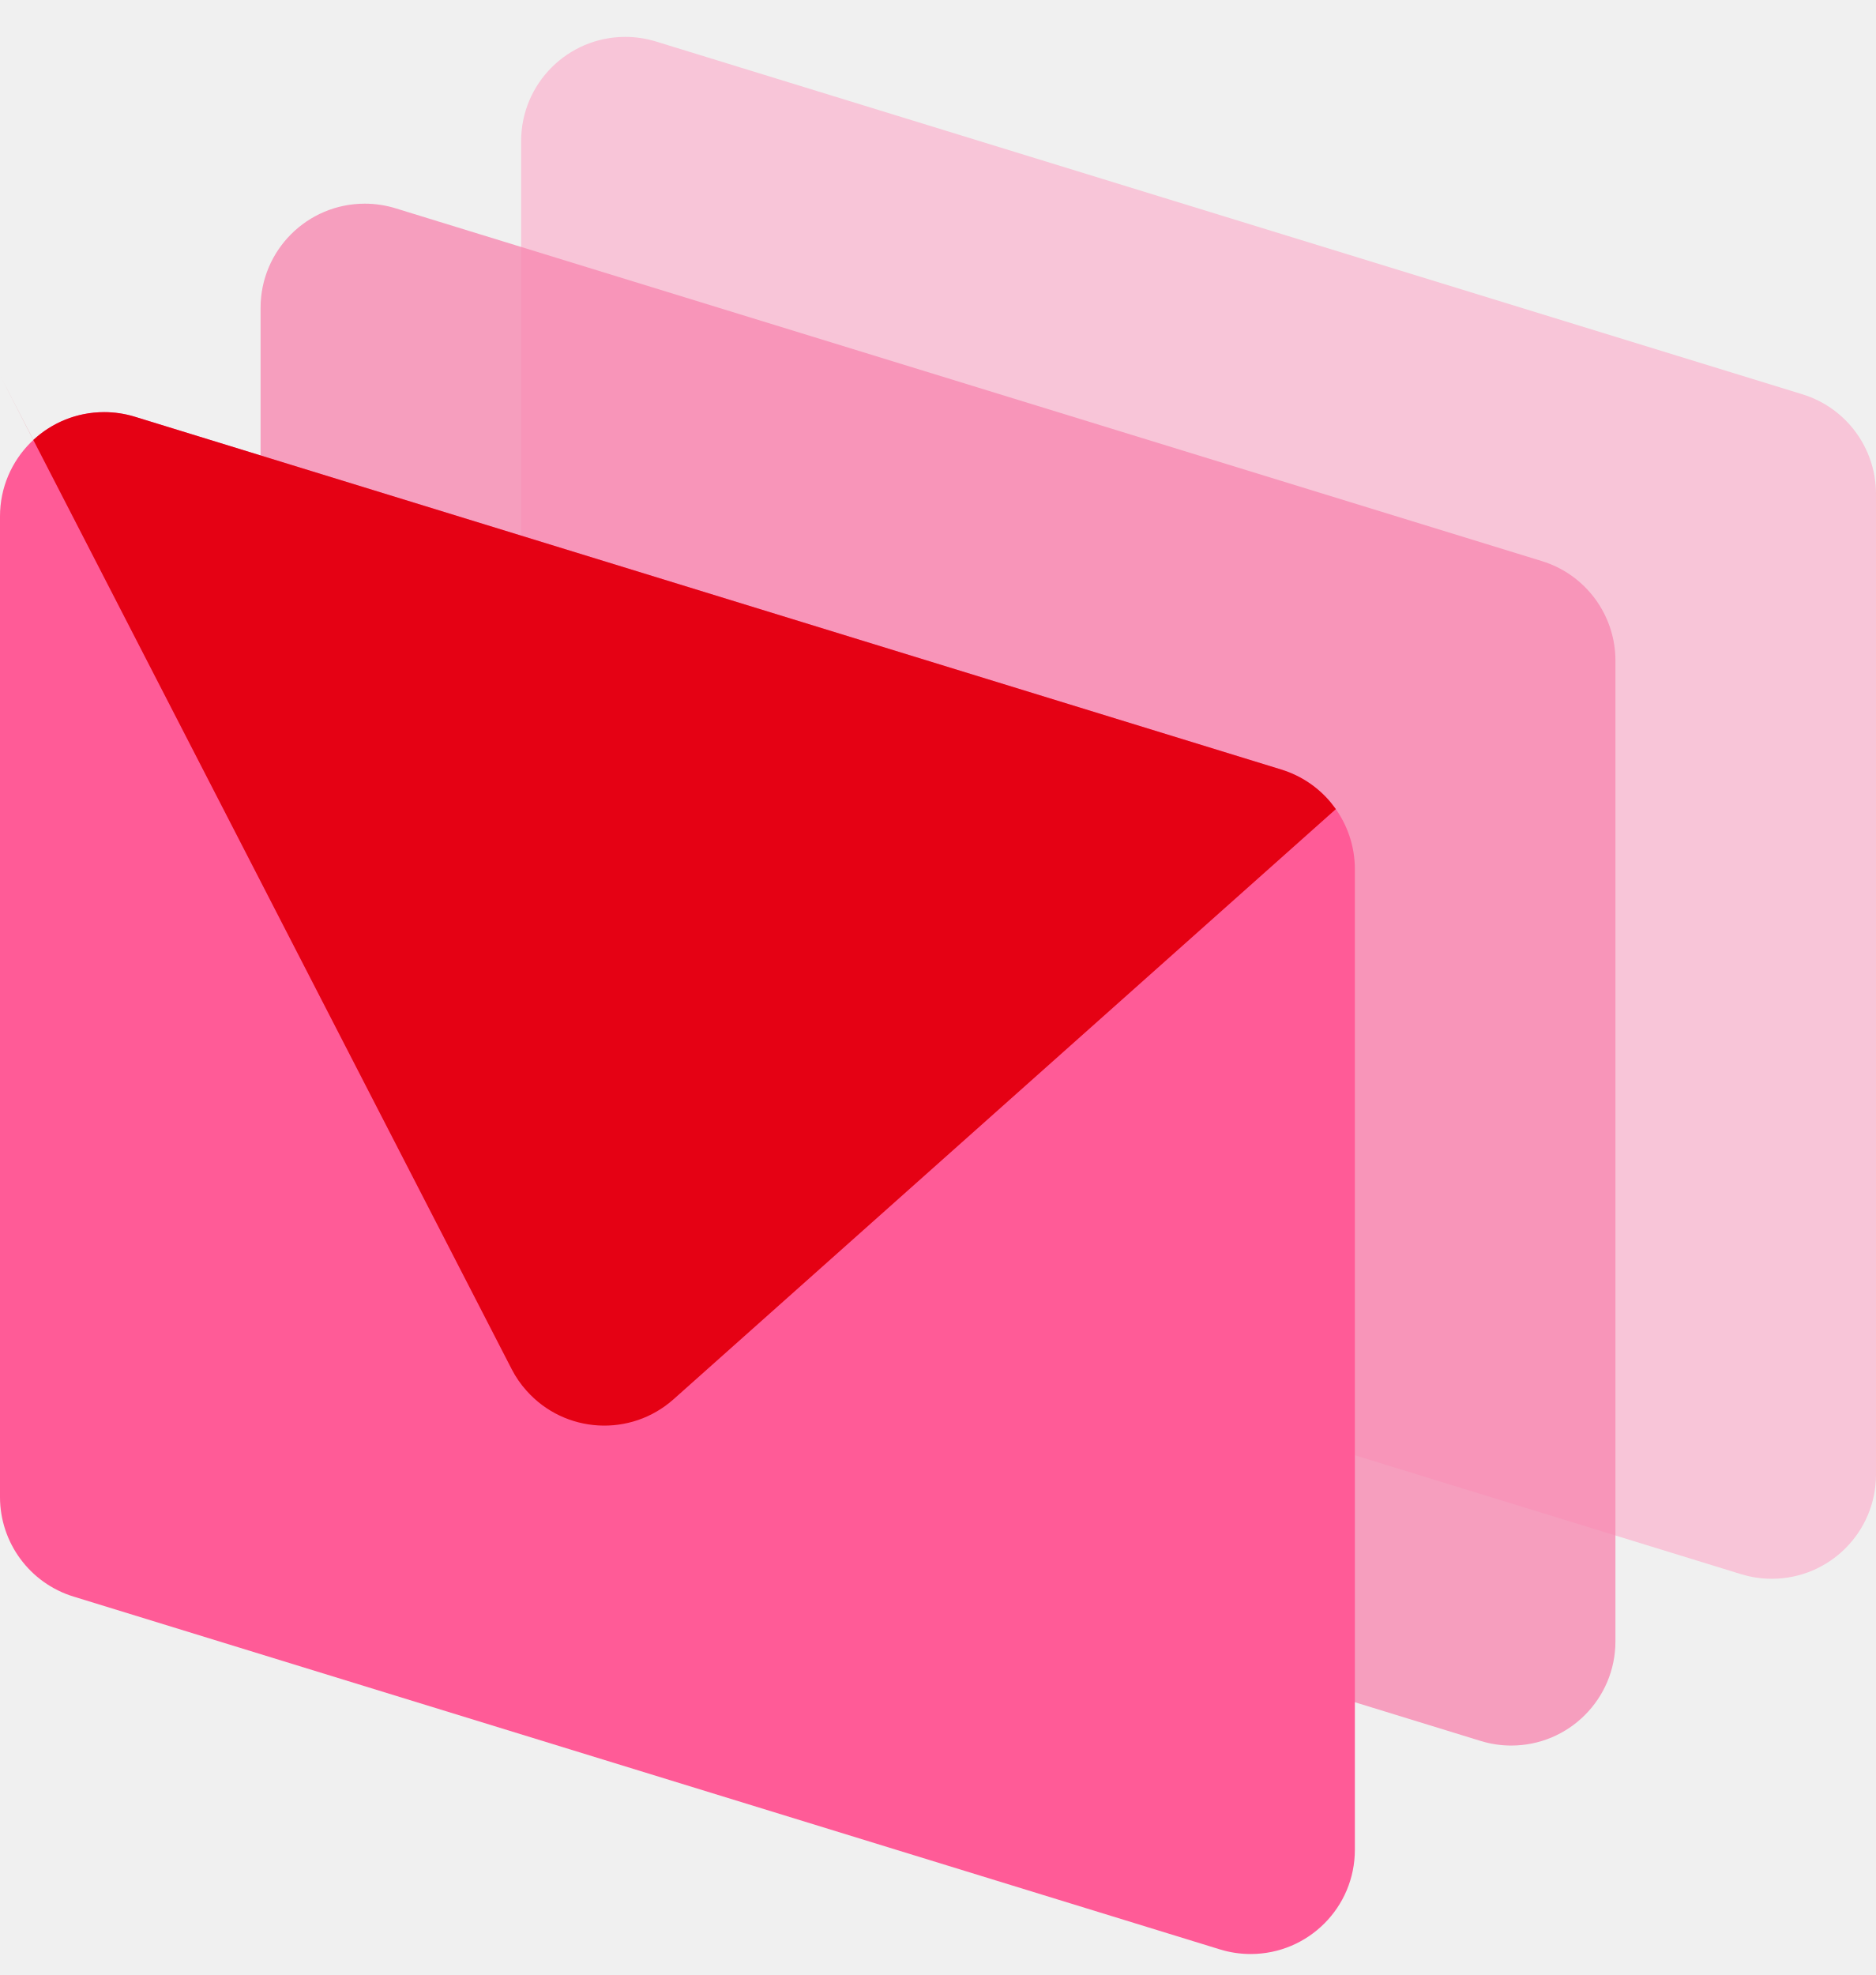
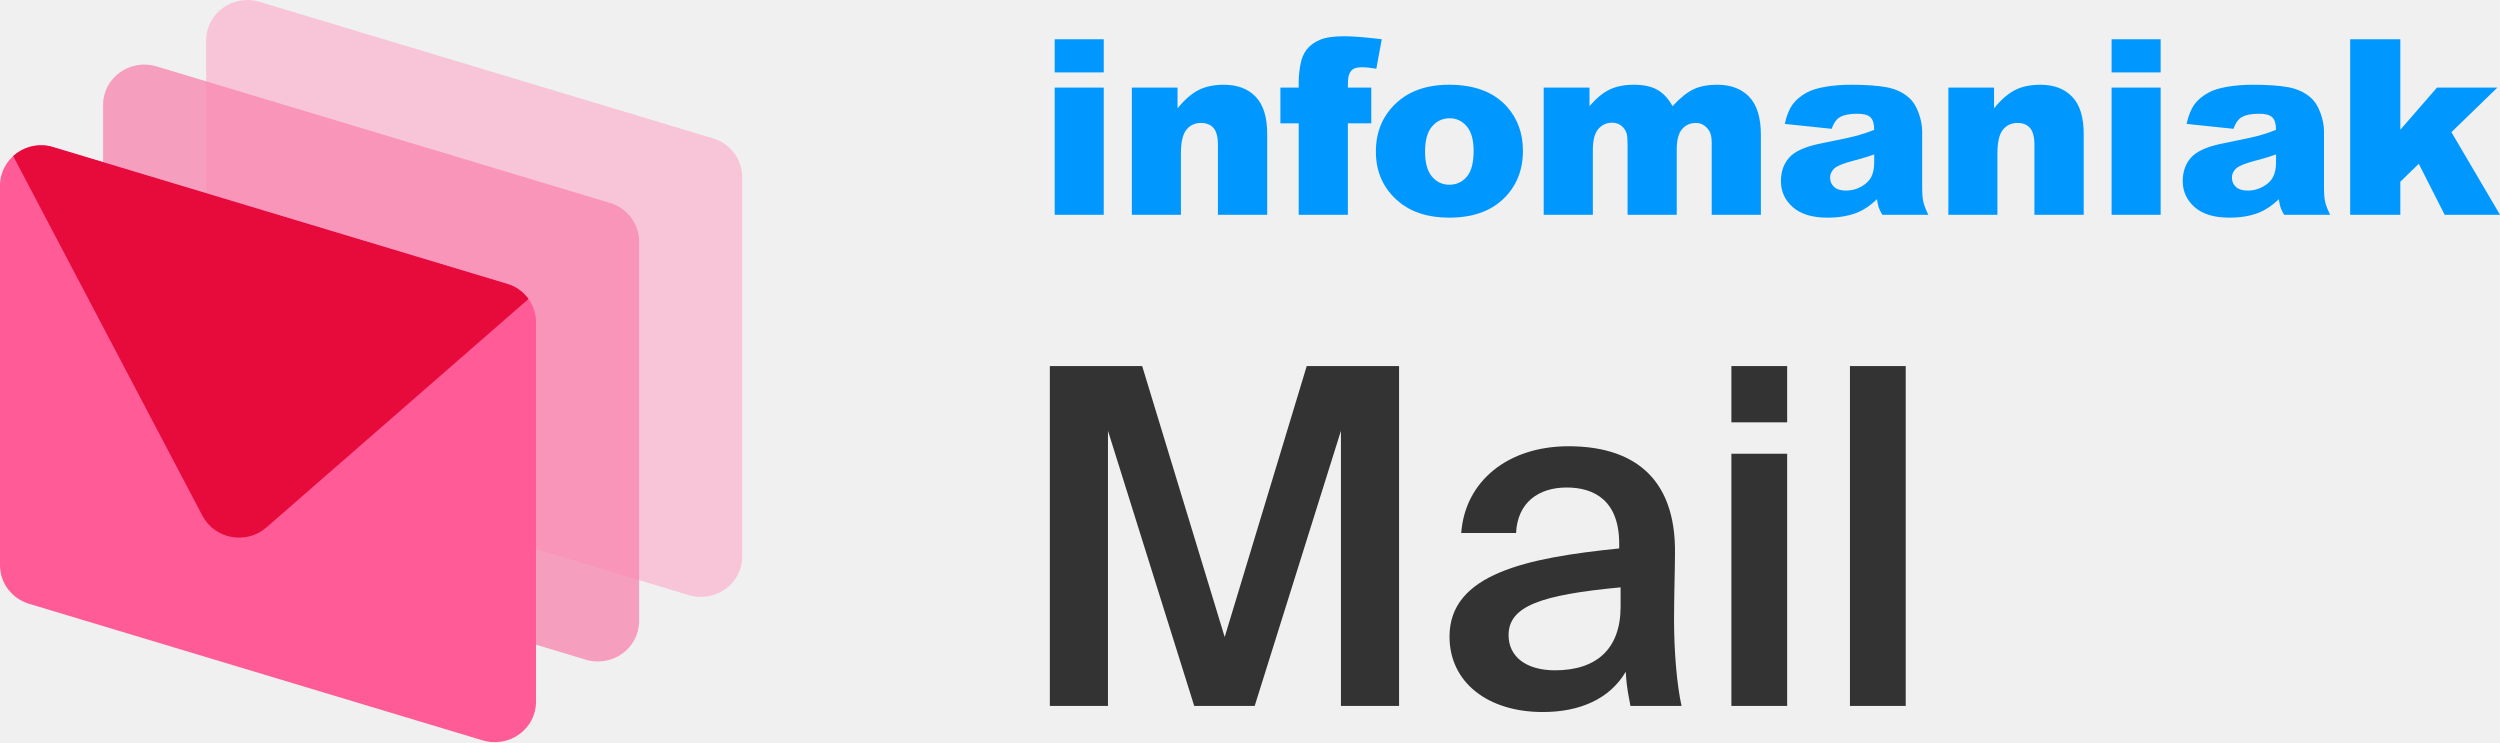
- <svg xmlns="http://www.w3.org/2000/svg" width="38px" height="40px" viewBox="0 0 38 40" version="1.1">
-   <g id="Page-1" stroke="none" stroke-width="1" fill="none" fill-rule="evenodd">
-     <g id="Mail-(1)">
-       <path d="M13.288,0.841 L36.51,7.986 C37.396,8.258 38,9.077 38,10.004 L38,29.864 C38,31.03 37.055,31.975 35.889,31.975 C35.678,31.975 35.469,31.944 35.268,31.882 L12.046,24.736 C11.16,24.464 10.556,23.645 10.556,22.719 L10.556,2.858 C10.556,1.692 11.501,0.747 12.667,0.747 C12.877,0.747 13.086,0.779 13.288,0.841 Z" id="Rectangle-Copy-15" fill="#FF9ABF" fill-rule="nonzero" opacity="0.5" />
-       <path d="M8.01,4.218 L31.232,11.364 C32.118,11.636 32.722,12.455 32.722,13.381 L32.722,33.242 C32.722,34.408 31.777,35.353 30.611,35.353 C30.401,35.353 30.191,35.321 29.99,35.259 L6.768,28.114 C5.882,27.842 5.278,27.023 5.278,26.096 L5.278,6.236 C5.278,5.07 6.223,4.125 7.389,4.125 C7.599,4.125 7.809,4.156 8.01,4.218 Z" id="Rectangle-Copy-10" fill="#F789B2" fill-rule="nonzero" opacity="0.8" />
-       <g id="path-1" transform="translate(0, 8)" fill="#FF5B97" fill-rule="nonzero">
-         <path d="M2.732,0.441 L25.954,7.586 C26.84,7.858 27.444,8.677 27.444,9.604 L27.444,29.464 C27.444,30.63 26.499,31.575 25.333,31.575 C25.123,31.575 24.914,31.544 24.712,31.482 L1.49,24.336 C0.604,24.064 0,23.245 0,22.319 L0,2.458 C0,1.292 0.945,0.347 2.111,0.347 C2.322,0.347 2.531,0.379 2.732,0.441 Z" />
-       </g>
-       <g id="Rectangle-Copy-17-Clipped" transform="translate(0, 7)">
-         <path d="M2.732,1.441 L25.954,8.586 C26.84,8.858 27.444,9.677 27.444,10.604 L27.444,30.464 C27.444,31.63 26.499,32.575 25.333,32.575 C25.123,32.575 24.914,32.544 24.712,32.482 L1.49,25.336 C0.604,25.064 0,24.245 0,23.319 L0,3.458 C0,2.292 0.945,1.347 2.111,1.347 C2.322,1.347 2.531,1.379 2.732,1.441 Z" id="path-1" />
-         <path d="M0,0.6 L0.676,1.91 C1.052,1.561 1.557,1.347 2.111,1.347 C2.319,1.347 2.526,1.378 2.725,1.438 L2.717,1.436 L25.965,8.589 C26.362,8.714 26.702,8.948 26.955,9.252 L27.059,9.387 L13.645,21.338 C12.775,22.114 11.44,22.037 10.665,21.166 C10.546,21.034 10.445,20.887 10.364,20.729 L0,0.6 Z" id="Combined-Shape" fill="#E50322" fill-rule="nonzero" style="mix-blend-mode: multiply;" />
-       </g>
+ <svg xmlns="http://www.w3.org/2000/svg" fill="none" viewBox="6 6 128 38">
+   <path opacity="0.5" fill-rule="evenodd" clip-rule="evenodd" d="M16.555 8.067C16.555 6.677 17.93 5.684 19.288 6.093L42.51 13.085C43.395 13.352 44 14.153 44 15.06V34.495C44 35.885 42.626 36.879 41.268 36.47L18.046 29.477C17.16 29.211 16.555 28.41 16.555 27.503V8.067Z" fill="#FF9ABF" />
+   <path opacity="0.8" fill-rule="evenodd" clip-rule="evenodd" d="M11.278 11.373C11.278 9.983 12.652 8.99 14.01 9.398L37.232 16.391C38.118 16.657 38.722 17.458 38.722 18.365V37.801C38.722 39.191 37.348 40.184 35.99 39.775L12.768 32.783C11.882 32.516 11.278 31.715 11.278 30.808V11.373Z" fill="#F789B2" />
+   <path fill-rule="evenodd" clip-rule="evenodd" d="M6 15.505C6 14.115 7.374 13.121 8.732 13.53L31.954 20.523C32.84 20.789 33.444 21.59 33.444 22.497V41.933C33.444 43.323 32.07 44.316 30.712 43.907L7.49 36.915C6.604 36.648 6 35.847 6 34.94V15.505Z" fill="#FF5B97" />
+   <mask id="mask0_769_8493" style="mask-type:alpha" maskUnits="userSpaceOnUse" x="6" y="13" width="28" height="31">
+     <path fill-rule="evenodd" clip-rule="evenodd" d="M6 15.505C6 14.115 7.374 13.121 8.732 13.53L31.954 20.523C32.84 20.789 33.444 21.59 33.444 22.497V41.933C33.444 43.323 32.07 44.316 30.712 43.907L7.49 36.915C6.604 36.648 6 35.847 6 34.94V15.505Z" fill="white" />
+   </mask>
+   <g mask="url(#mask0_769_8493)">
+     <g style="mix-blend-mode:multiply">
+       <path fill-rule="evenodd" clip-rule="evenodd" d="M6 12.708L33.444 20.971L19.645 33.002C18.615 33.901 16.996 33.606 16.364 32.406L6 12.708Z" fill="#F2357A" />
+     </g>
+     <g style="mix-blend-mode:multiply">
+       <path fill-rule="evenodd" clip-rule="evenodd" d="M6 12.708L33.444 20.971L19.645 33.002C18.615 33.901 16.996 33.606 16.364 32.406L6 12.708Z" fill="#F2357A" />
    </g>
  </g>
+   <path d="M60 8.009H62.512V9.708H60V8.009ZM60 10.486H62.512V16.997H60V10.486ZM63.951 10.486H66.29V11.547C66.64 11.114 66.993 10.804 67.351 10.618C67.709 10.432 68.145 10.339 68.66 10.339C69.355 10.339 69.899 10.544 70.292 10.955C70.685 11.366 70.881 12 70.881 12.859V16.997H68.357V13.416C68.357 13.008 68.281 12.719 68.129 12.549C67.977 12.379 67.763 12.295 67.487 12.295C67.183 12.295 66.936 12.409 66.747 12.638C66.557 12.867 66.463 13.277 66.463 13.87V16.997H63.951V10.486ZM75.011 10.486H76.209V12.313H75.011V16.997H72.494V12.313H71.556V10.486H72.494V10.192C72.494 9.926 72.522 9.634 72.58 9.315C72.638 8.996 72.746 8.736 72.904 8.534C73.062 8.331 73.285 8.168 73.57 8.043C73.856 7.919 74.275 7.856 74.826 7.856L75.044 7.86C75.468 7.873 76.035 7.923 76.746 8.009L76.468 9.518C76.167 9.469 75.925 9.444 75.74 9.444C75.513 9.444 75.351 9.482 75.252 9.557C75.153 9.633 75.083 9.753 75.042 9.916C75.022 10.006 75.011 10.196 75.011 10.486ZM76.445 13.76C76.445 12.767 76.782 11.948 77.457 11.305C78.132 10.661 79.043 10.339 80.191 10.339C81.503 10.339 82.495 10.717 83.165 11.473C83.704 12.082 83.974 12.832 83.974 13.723C83.974 14.724 83.639 15.545 82.971 16.184C82.302 16.824 81.377 17.144 80.197 17.144C79.144 17.144 78.292 16.878 77.642 16.347C76.844 15.689 76.445 14.826 76.445 13.76ZM78.963 13.754C78.963 14.334 79.081 14.763 79.317 15.041C79.554 15.319 79.851 15.458 80.209 15.458C80.571 15.458 80.868 15.321 81.101 15.047C81.333 14.773 81.45 14.334 81.45 13.729C81.45 13.165 81.332 12.745 81.098 12.469C80.863 12.194 80.573 12.056 80.228 12.056C79.862 12.056 79.559 12.195 79.32 12.476C79.082 12.755 78.963 13.181 78.963 13.754ZM85.037 10.486H87.382V11.436C87.719 11.04 88.059 10.758 88.403 10.59C88.746 10.423 89.161 10.339 89.646 10.339C90.169 10.339 90.582 10.431 90.887 10.615C91.191 10.799 91.44 11.073 91.633 11.436C92.028 11.011 92.388 10.722 92.713 10.569C93.038 10.416 93.439 10.339 93.917 10.339C94.62 10.339 95.169 10.546 95.564 10.961C95.959 11.376 96.157 12.025 96.157 12.908V16.997H93.639V13.288C93.639 12.993 93.581 12.775 93.466 12.632C93.297 12.407 93.088 12.295 92.837 12.295C92.541 12.295 92.302 12.401 92.121 12.613C91.94 12.826 91.849 13.167 91.849 13.637V16.997H89.332V13.41C89.332 13.124 89.315 12.93 89.282 12.828C89.229 12.665 89.136 12.533 89.005 12.433C88.873 12.332 88.719 12.282 88.542 12.282C88.254 12.282 88.017 12.391 87.832 12.607C87.647 12.824 87.554 13.179 87.554 13.674V16.997H85.037V10.486ZM99.781 12.595L97.38 12.344C97.471 11.927 97.602 11.599 97.772 11.36C97.943 11.121 98.189 10.913 98.51 10.738C98.74 10.611 99.057 10.513 99.46 10.443C99.863 10.374 100.299 10.339 100.768 10.339C101.521 10.339 102.126 10.381 102.583 10.465C103.039 10.549 103.42 10.723 103.724 10.989C103.938 11.173 104.107 11.433 104.23 11.771C104.354 12.108 104.415 12.43 104.415 12.736V15.611C104.415 15.918 104.435 16.158 104.474 16.331C104.513 16.505 104.598 16.727 104.73 16.997H102.373C102.278 16.829 102.216 16.701 102.188 16.613C102.159 16.526 102.13 16.388 102.101 16.2C101.772 16.514 101.445 16.739 101.12 16.874C100.676 17.054 100.159 17.144 99.571 17.144C98.789 17.144 98.196 16.964 97.791 16.604C97.385 16.245 97.183 15.801 97.183 15.274C97.183 14.78 97.329 14.373 97.621 14.054C97.892 13.758 98.376 13.533 99.073 13.377L100.403 13.103C100.708 13.037 100.931 12.985 101.071 12.947C101.35 12.872 101.647 12.773 101.959 12.65C101.959 12.344 101.896 12.129 101.768 12.007C101.64 11.884 101.416 11.823 101.095 11.823C100.684 11.823 100.375 11.888 100.17 12.019C100.009 12.121 99.88 12.313 99.781 12.595ZM101.959 13.907C101.7 13.999 101.433 14.083 101.157 14.159L100.879 14.232C100.369 14.367 100.046 14.499 99.91 14.63C99.771 14.765 99.701 14.918 99.701 15.09C99.701 15.286 99.77 15.447 99.907 15.571C100.045 15.696 100.248 15.758 100.515 15.758C100.795 15.758 101.055 15.691 101.296 15.556C101.537 15.421 101.707 15.257 101.808 15.062C101.909 14.868 101.959 14.616 101.959 14.305V13.907ZM105.756 10.486H108.095V11.547C108.445 11.114 108.799 10.804 109.156 10.618C109.514 10.432 109.95 10.339 110.465 10.339C111.16 10.339 111.704 10.544 112.097 10.955C112.49 11.366 112.686 12 112.686 12.859V16.997H110.162V13.416C110.162 13.008 110.086 12.719 109.934 12.549C109.782 12.379 109.568 12.295 109.292 12.295C108.988 12.295 108.741 12.409 108.552 12.638C108.362 12.867 108.268 13.277 108.268 13.87V16.997H105.756V10.486ZM114.114 8.009H116.625V9.708H114.114V8.009ZM114.114 10.486H116.625V16.997H114.114V10.486ZM120.354 12.595L117.954 12.344C118.044 11.927 118.175 11.599 118.345 11.36C118.516 11.121 118.762 10.913 119.083 10.738C119.313 10.611 119.63 10.513 120.033 10.443C120.436 10.374 120.873 10.339 121.342 10.339C122.094 10.339 122.699 10.381 123.156 10.465C123.612 10.549 123.993 10.723 124.297 10.989C124.511 11.173 124.68 11.433 124.803 11.771C124.927 12.108 124.989 12.43 124.989 12.736V15.611C124.989 15.918 125.008 16.158 125.047 16.331C125.086 16.505 125.172 16.727 125.303 16.997H122.946L122.862 16.842C122.814 16.748 122.78 16.672 122.761 16.613C122.732 16.526 122.703 16.388 122.674 16.2C122.345 16.514 122.018 16.739 121.693 16.874C121.249 17.054 120.733 17.144 120.144 17.144C119.363 17.144 118.769 16.964 118.364 16.604C117.959 16.245 117.756 15.801 117.756 15.274C117.756 14.78 117.902 14.373 118.194 14.054C118.466 13.758 118.95 13.533 119.647 13.377L120.976 13.103C121.281 13.037 121.504 12.985 121.644 12.947C121.924 12.872 122.22 12.773 122.533 12.65C122.533 12.344 122.469 12.129 122.341 12.007C122.214 11.884 121.989 11.823 121.669 11.823C121.257 11.823 120.949 11.888 120.743 12.019C120.582 12.121 120.453 12.313 120.354 12.595ZM122.533 13.907C122.273 13.999 122.006 14.083 121.731 14.159L121.453 14.232C120.942 14.367 120.62 14.499 120.484 14.63C120.344 14.765 120.274 14.918 120.274 15.09C120.274 15.286 120.343 15.447 120.481 15.571C120.618 15.696 120.821 15.758 121.089 15.758C121.368 15.758 121.628 15.691 121.869 15.556C122.11 15.421 122.281 15.257 122.381 15.062C122.482 14.868 122.533 14.616 122.533 14.305V13.907ZM126.329 8.009H128.897V12.644L130.773 10.486H133.864L131.513 12.767L134 16.997H131.168L129.841 14.385L128.897 15.305V16.997H126.329V8.009Z" fill="#0098FF" />
+   <path d="M67.144 42.144H70.24L74.656 28.056V42.144H77.632V24.744H72.904L68.704 38.616L64.48 24.744H59.752V42.144H62.728V28.056L67.144 42.144ZM80.215 38.592C80.215 40.944 82.183 42.456 84.991 42.456C86.887 42.456 88.423 41.784 89.239 40.392C89.287 41.28 89.383 41.592 89.479 42.144H92.095C91.855 41.064 91.711 39.36 91.711 37.728C91.711 36.552 91.759 35.04 91.759 34.392C91.831 30.264 89.407 28.848 86.311 28.848C83.191 28.848 81.007 30.648 80.815 33.288H83.623C83.695 31.728 84.775 30.96 86.215 30.96C87.631 30.96 88.903 31.632 88.903 33.84V34.08C84.175 34.56 80.215 35.376 80.215 38.592ZM88.975 36.072V37.056C88.975 39.24 87.727 40.32 85.615 40.32C84.175 40.32 83.239 39.648 83.239 38.52C83.239 37.032 84.895 36.456 88.975 36.072ZM97.503 24.744H94.647V27.624H97.503V24.744ZM97.503 29.232H94.647V42.144H97.503V29.232ZM103.573 42.144V24.744H100.717V42.144H103.573Z" fill="#333333" />
</svg>
